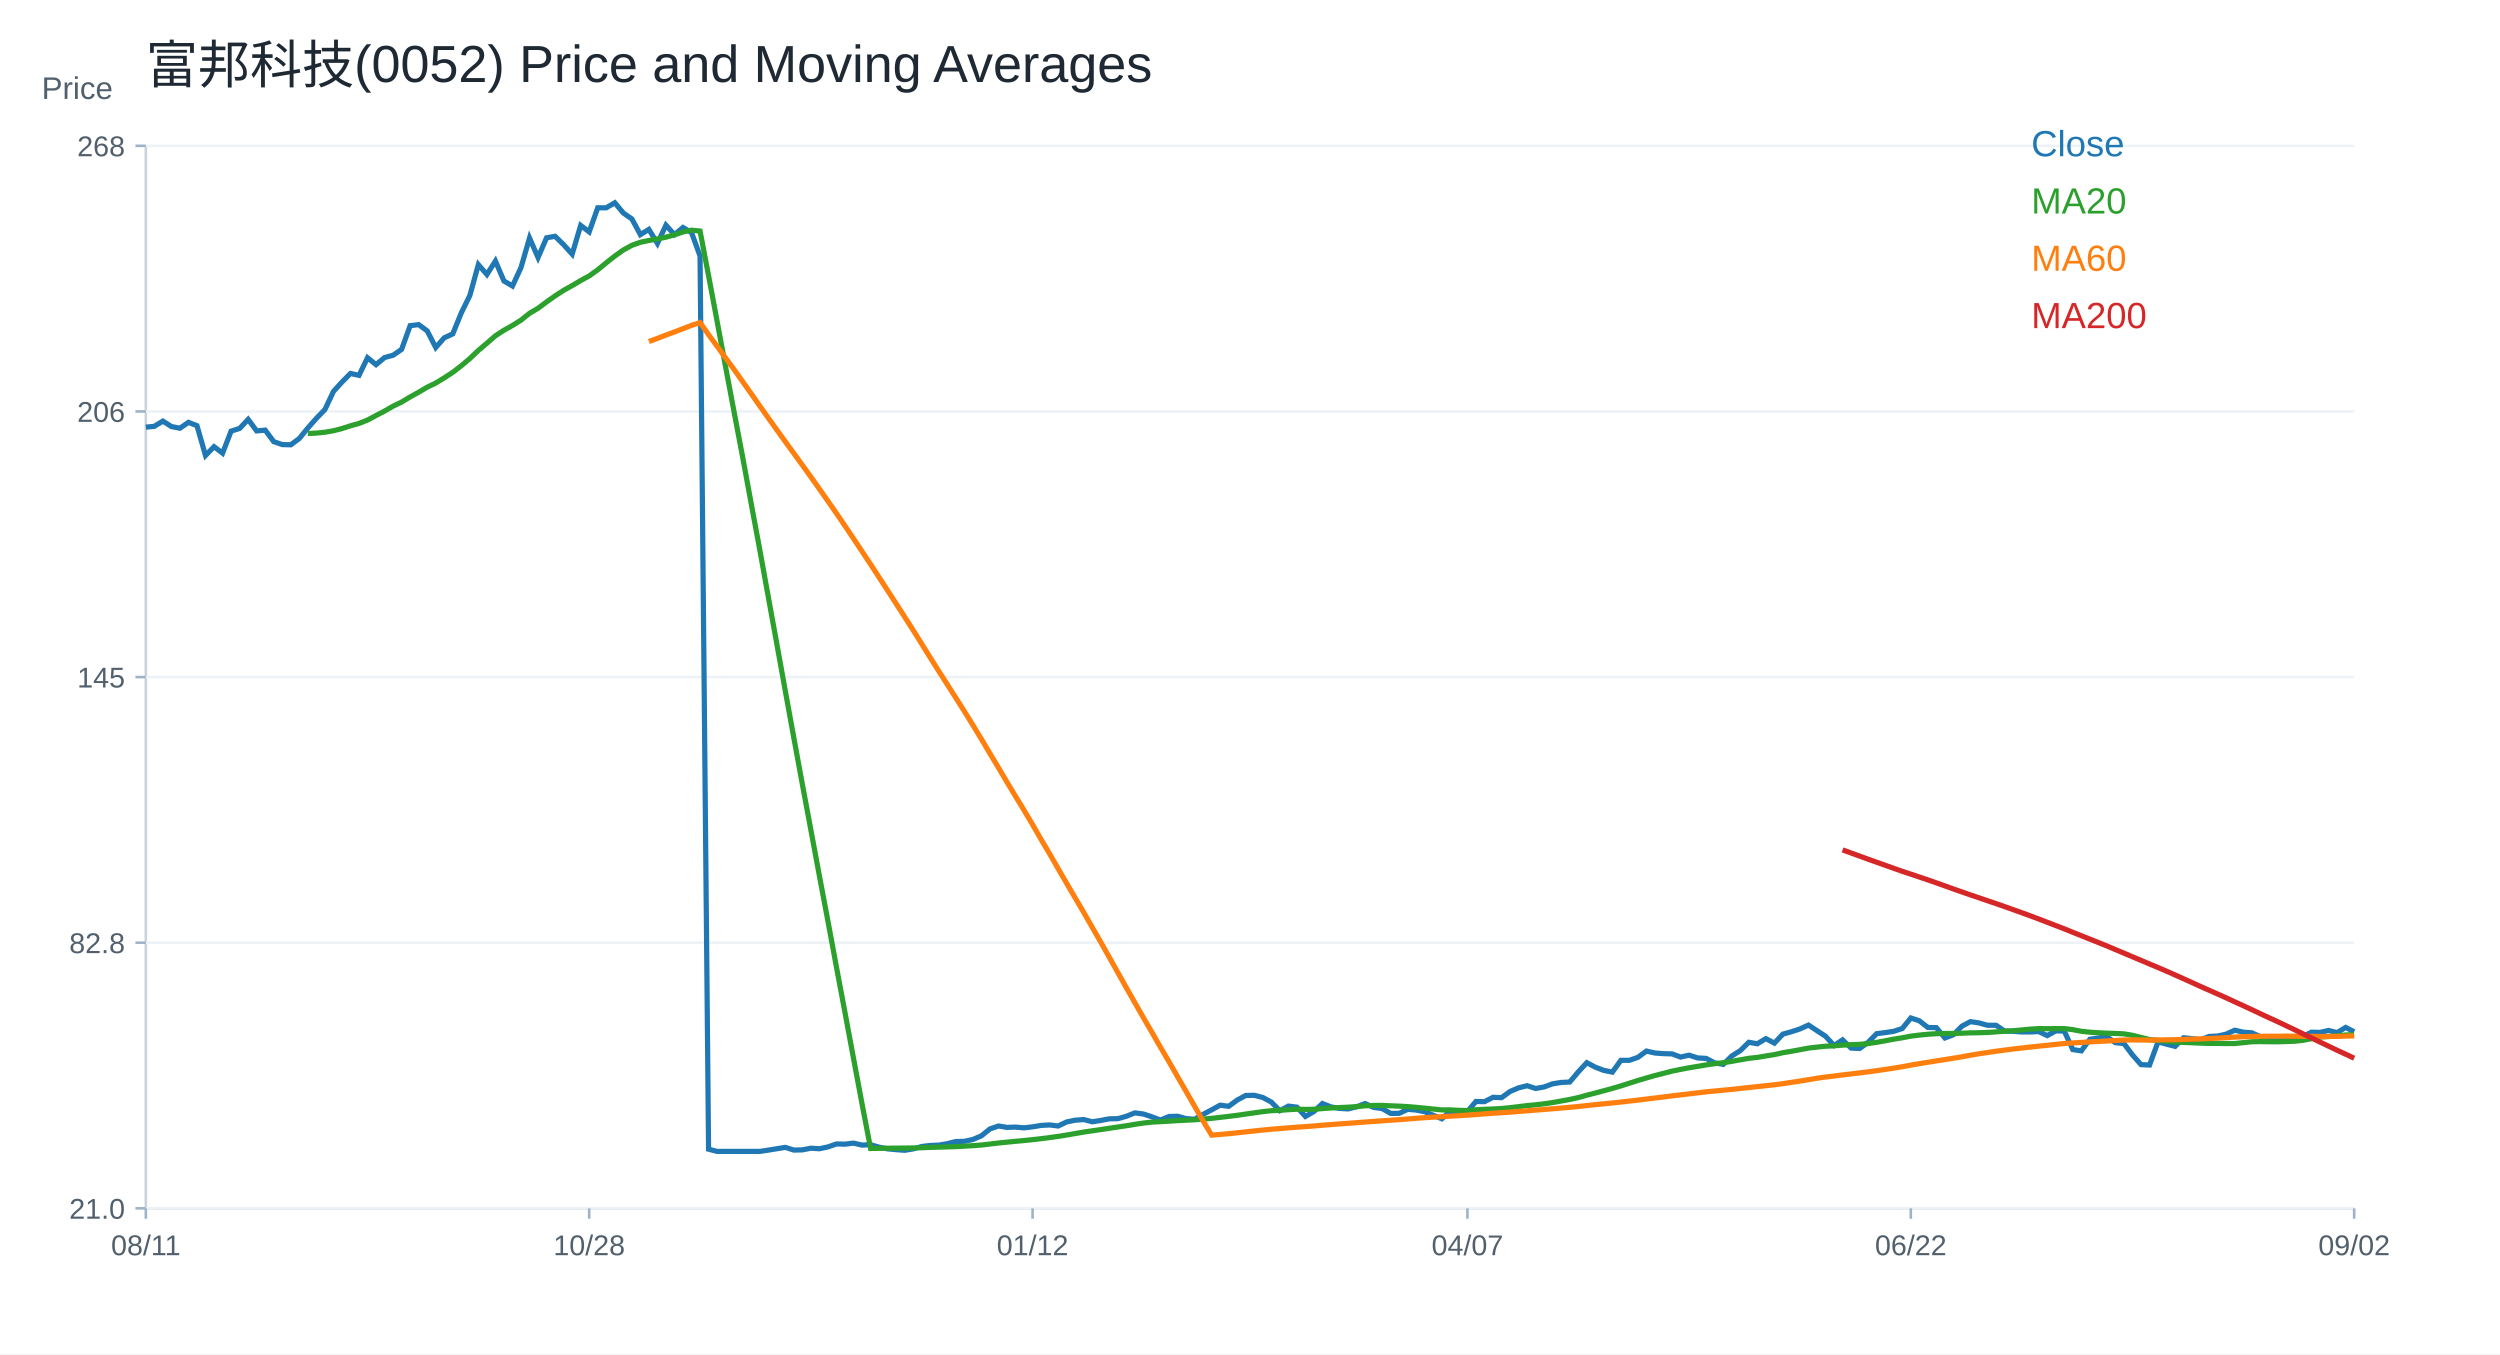
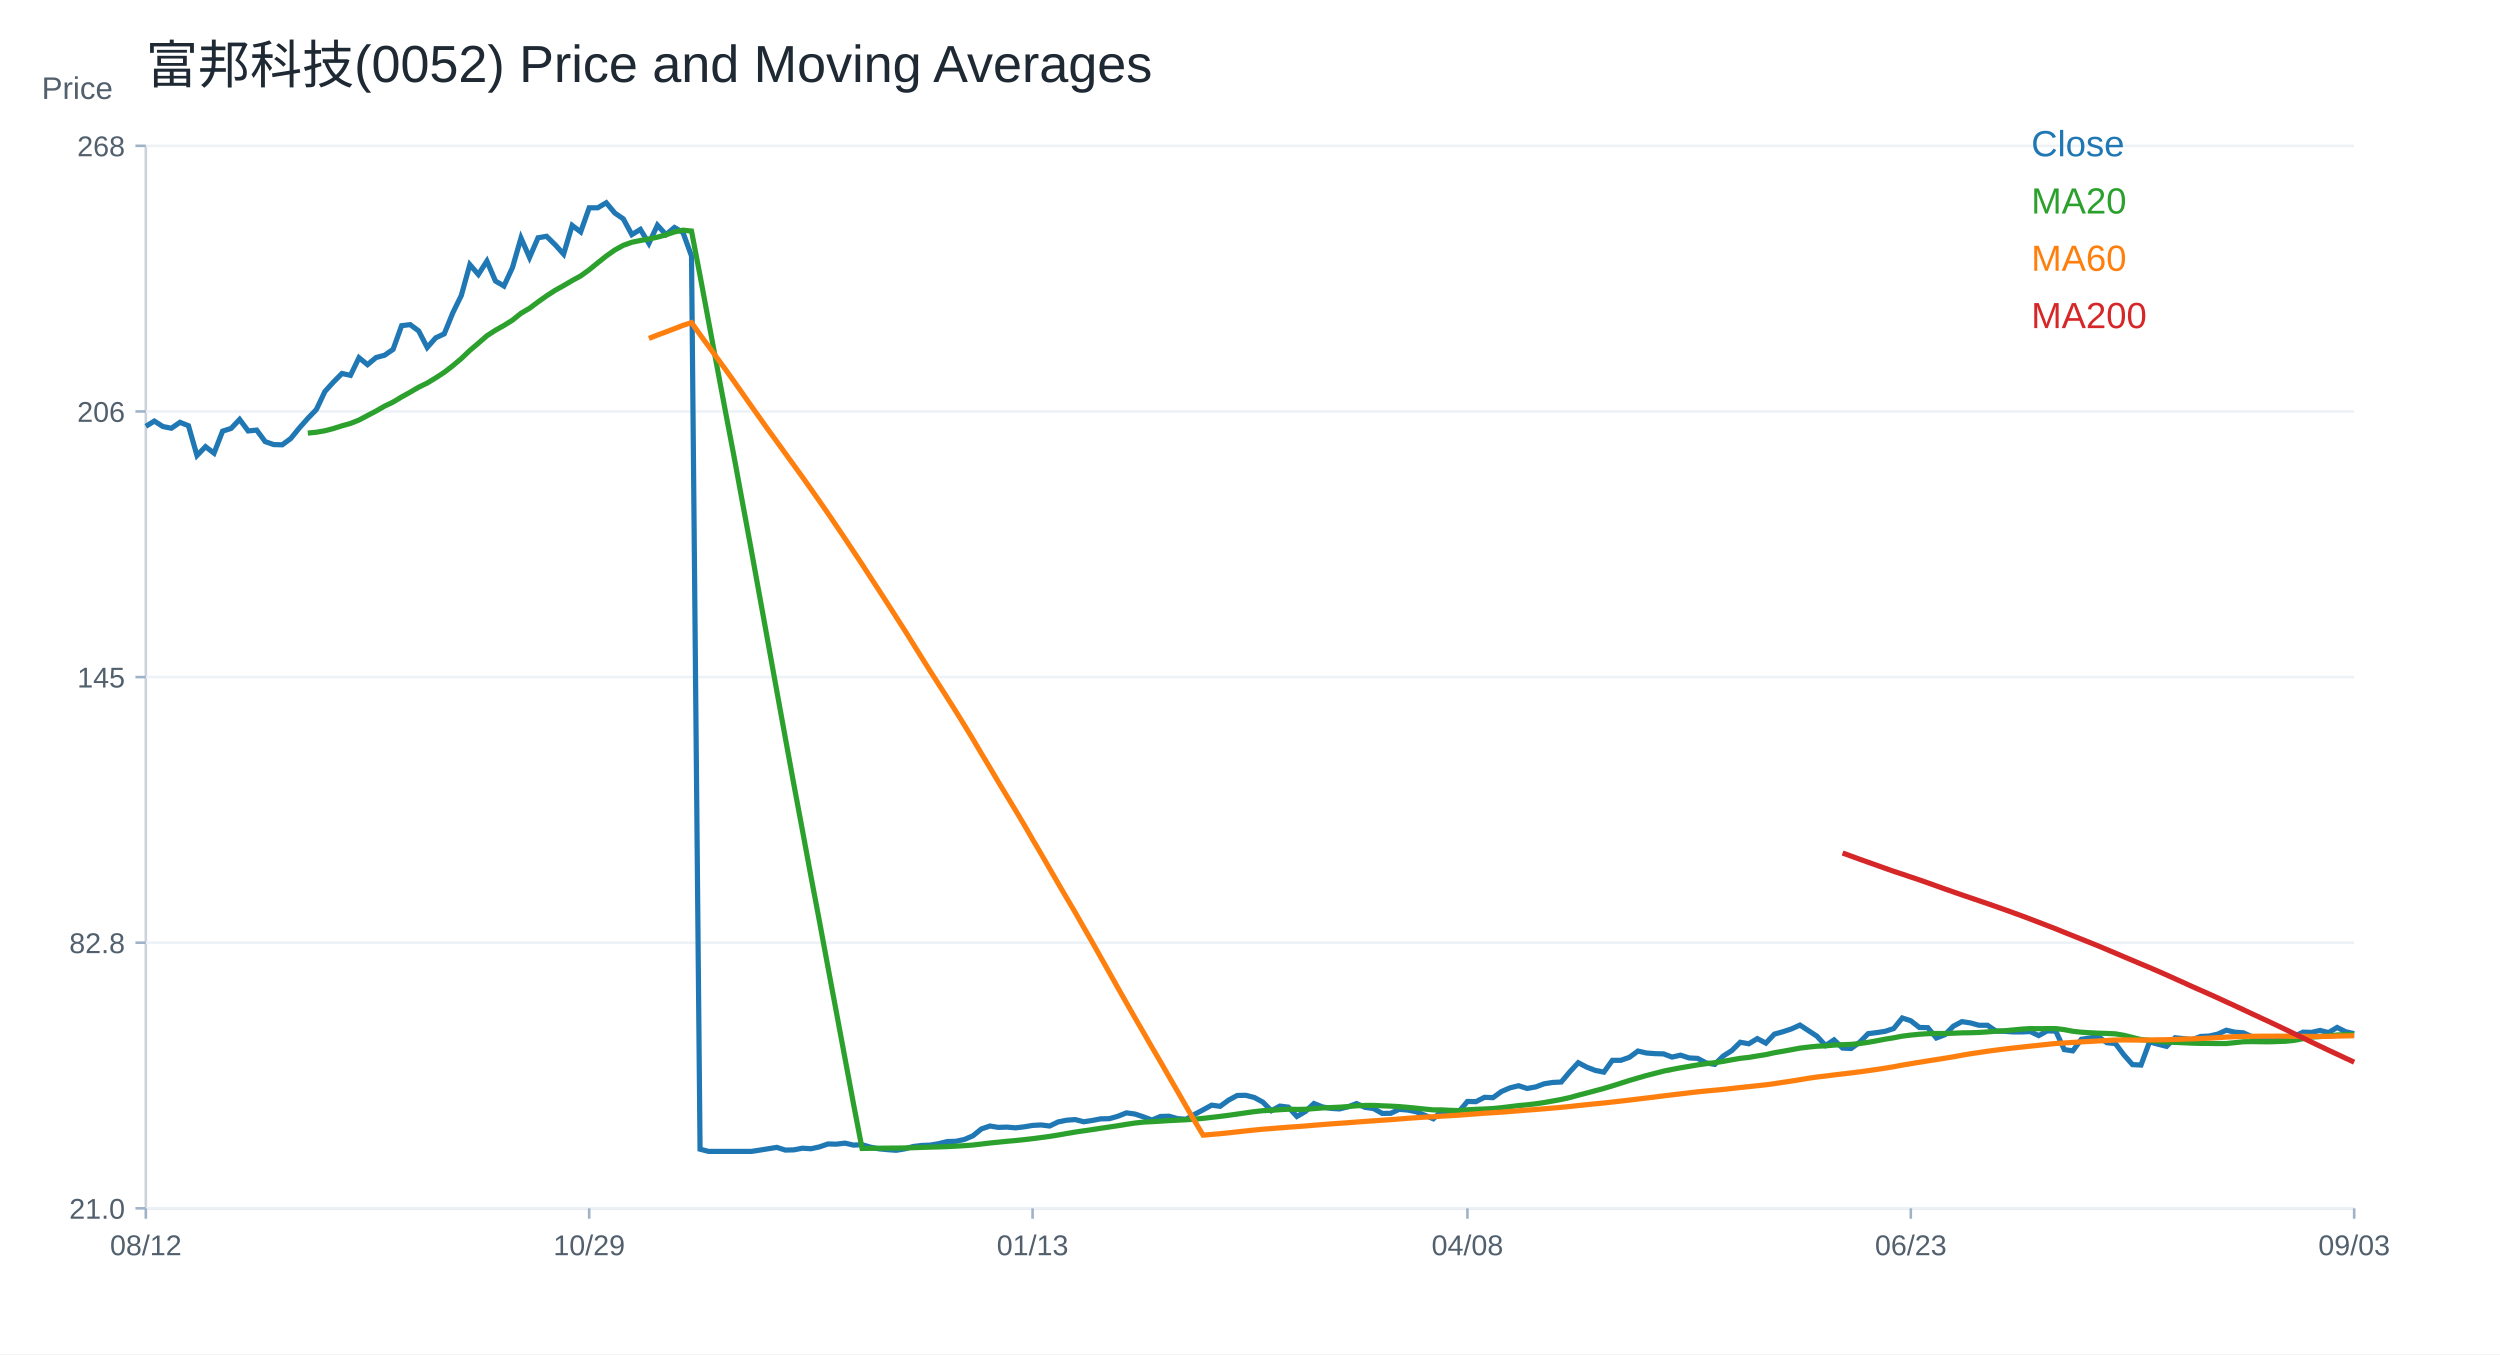
<svg xmlns="http://www.w3.org/2000/svg" width="960" height="520" viewBox="0 0 960 520">
  <rect width="100%" height="100%" fill="white" />
  <text x="56.00" y="32.00" font-size="20" font-family="Arial" fill="#1f2933" text-anchor="start">富邦科技(0052) Price and Moving Averages</text>
  <line x1="56" y1="464" x2="904" y2="464" stroke="#cbd2d9" />
  <line x1="56" y1="56" x2="56" y2="464" stroke="#cbd2d9" />
  <text x="16.00" y="38.00" font-size="12" font-family="Arial" fill="#52606d" text-anchor="start">Price</text>
  <line x1="56" y1="464.00" x2="904" y2="464.00" stroke="#edf2f7" />
  <line x1="52" y1="464.00" x2="56" y2="464.00" stroke="#9fb3c8" />
  <text x="48.00" y="468.00" font-size="11" font-family="Arial" fill="#52606d" text-anchor="end">21.0</text>
  <line x1="56" y1="362.00" x2="904" y2="362.00" stroke="#edf2f7" />
  <line x1="52" y1="362.00" x2="56" y2="362.00" stroke="#9fb3c8" />
  <text x="48.00" y="366.00" font-size="11" font-family="Arial" fill="#52606d" text-anchor="end">82.8</text>
  <line x1="56" y1="260.00" x2="904" y2="260.00" stroke="#edf2f7" />
  <line x1="52" y1="260.00" x2="56" y2="260.00" stroke="#9fb3c8" />
  <text x="48.00" y="264.00" font-size="11" font-family="Arial" fill="#52606d" text-anchor="end">145</text>
  <line x1="56" y1="158.00" x2="904" y2="158.00" stroke="#edf2f7" />
  <line x1="52" y1="158.00" x2="56" y2="158.00" stroke="#9fb3c8" />
  <text x="48.00" y="162.00" font-size="11" font-family="Arial" fill="#52606d" text-anchor="end">206</text>
  <line x1="56" y1="56.00" x2="904" y2="56.00" stroke="#edf2f7" />
  <line x1="52" y1="56.00" x2="56" y2="56.00" stroke="#9fb3c8" />
  <text x="48.00" y="60.00" font-size="11" font-family="Arial" fill="#52606d" text-anchor="end">268</text>
  <line x1="56.00" y1="464" x2="56.00" y2="468" stroke="#9fb3c8" />
-   <text x="56.00" y="482.00" font-size="11" font-family="Arial" fill="#52606d" text-anchor="middle">08/11</text>
+   <text x="56.00" y="482.00" font-size="11" font-family="Arial" fill="#52606d" text-anchor="middle">08/12</text>
  <line x1="226.25" y1="464" x2="226.25" y2="468" stroke="#9fb3c8" />
-   <text x="226.25" y="482.00" font-size="11" font-family="Arial" fill="#52606d" text-anchor="middle">10/28</text>
+   <text x="226.25" y="482.00" font-size="11" font-family="Arial" fill="#52606d" text-anchor="middle">10/29</text>
  <line x1="396.51" y1="464" x2="396.51" y2="468" stroke="#9fb3c8" />
-   <text x="396.51" y="482.00" font-size="11" font-family="Arial" fill="#52606d" text-anchor="middle">01/12</text>
+   <text x="396.51" y="482.00" font-size="11" font-family="Arial" fill="#52606d" text-anchor="middle">01/13</text>
  <line x1="563.49" y1="464" x2="563.49" y2="468" stroke="#9fb3c8" />
-   <text x="563.49" y="482.00" font-size="11" font-family="Arial" fill="#52606d" text-anchor="middle">04/07</text>
+   <text x="563.49" y="482.00" font-size="11" font-family="Arial" fill="#52606d" text-anchor="middle">04/08</text>
  <line x1="733.75" y1="464" x2="733.75" y2="468" stroke="#9fb3c8" />
-   <text x="733.75" y="482.00" font-size="11" font-family="Arial" fill="#52606d" text-anchor="middle">06/22</text>
+   <text x="733.75" y="482.00" font-size="11" font-family="Arial" fill="#52606d" text-anchor="middle">06/23</text>
  <line x1="904.00" y1="464" x2="904.00" y2="468" stroke="#9fb3c8" />
-   <text x="904.00" y="482.00" font-size="11" font-family="Arial" fill="#52606d" text-anchor="middle">09/02</text>
-   <polyline fill="none" stroke="#1f77b4" stroke-width="2" points="56.00,164.03 59.27,163.71 62.55,161.70 65.82,163.79 69.10,164.44 72.37,162.18 75.64,163.47 78.92,174.91 82.19,171.52 85.47,174.02 88.74,165.56 92.02,164.52 95.29,161.05 98.56,165.48 101.84,165.16 105.11,169.59 108.39,170.72 111.66,170.80 114.93,168.38 118.21,164.36 121.48,160.65 124.76,157.27 128.03,150.34 131.31,146.72 134.58,143.42 137.85,144.14 141.13,137.37 144.40,140.03 147.68,137.29 150.95,136.41 154.22,134.15 157.50,125.05 160.77,124.65 164.05,127.07 167.32,133.43 170.59,129.72 173.87,128.19 177.14,120.14 180.42,113.46 183.69,101.62 186.97,105.40 190.24,100.25 193.51,107.90 196.79,109.83 200.06,102.74 203.34,91.39 206.61,98.88 209.88,91.31 213.16,90.74 216.43,93.96 219.71,97.59 222.98,86.56 226.25,89.05 229.53,79.79 232.80,79.79 236.08,77.86 239.35,81.80 242.63,84.06 245.90,90.10 249.17,88.09 252.45,93.48 255.72,86.47 259.00,90.10 262.27,87.36 265.54,89.29 268.82,98.31 272.09,441.29 275.37,442.14 278.64,442.14 281.92,442.14 285.19,442.14 288.46,442.14 291.74,442.14 295.01,441.65 298.29,441.12 301.56,440.59 304.83,441.63 308.11,441.55 311.38,440.91 314.66,441.12 317.93,440.41 321.20,439.28 324.48,439.36 327.75,438.96 331.03,439.72 334.30,439.57 337.58,440.52 340.85,441.16 344.12,441.47 347.40,441.71 350.67,441.18 353.95,440.26 357.22,439.86 360.49,439.72 363.77,439.17 367.04,438.35 370.32,438.27 373.59,437.56 376.86,436.16 380.14,433.51 383.41,432.39 386.69,432.92 389.96,432.81 393.24,433.09 396.51,432.71 399.78,432.16 403.06,431.98 406.33,432.39 409.61,430.82 412.88,430.16 416.15,429.91 419.43,430.76 422.70,430.26 425.98,429.63 429.25,429.57 432.53,428.65 435.80,427.34 439.07,427.78 442.35,428.87 445.62,430.10 448.90,428.73 452.17,428.63 455.44,429.55 458.72,429.79 461.99,427.91 465.27,426.18 468.54,424.38 471.81,424.82 475.09,422.43 478.36,420.66 481.64,420.60 484.91,421.43 488.19,423.19 491.46,426.52 494.73,424.74 498.01,425.14 501.28,428.71 504.56,426.81 507.83,423.75 511.10,425.06 514.38,425.62 517.65,425.83 520.93,425.01 524.20,423.77 527.47,425.23 530.75,425.69 534.02,427.55 537.30,427.51 540.57,425.98 543.85,426.27 547.12,426.91 550.39,428.26 553.67,429.62 556.94,426.54 560.22,428.00 563.49,426.85 566.76,422.96 570.04,423.04 573.31,421.37 576.59,421.50 579.86,419.13 583.14,417.73 586.41,416.92 589.68,417.97 592.96,417.39 596.23,416.17 599.51,415.66 602.78,415.50 606.05,411.62 609.33,408.07 612.60,409.80 615.88,411.04 619.15,411.70 622.42,407.16 625.70,407.16 628.97,406.01 632.25,403.61 635.52,404.36 638.80,404.60 642.07,404.69 645.34,405.92 648.62,405.18 651.89,406.25 655.17,406.42 658.44,408.15 661.71,408.73 664.99,405.51 668.26,403.45 671.54,400.23 674.81,400.81 678.08,398.83 681.36,400.56 684.63,397.10 687.91,396.19 691.18,395.11 694.46,393.63 697.73,395.78 701.00,397.92 704.28,401.47 707.55,399.32 710.83,402.46 714.10,402.62 717.37,400.23 720.65,396.93 723.92,396.52 727.20,396.02 730.47,394.95 733.75,390.91 737.02,391.98 740.29,394.54 743.57,394.62 746.84,398.58 750.12,397.34 753.39,394.04 756.66,392.31 759.94,392.80 763.21,393.71 766.49,393.71 769.76,395.94 773.03,396.02 776.31,396.27 779.58,396.27 782.86,396.11 786.13,397.67 789.41,395.86 792.68,395.94 795.95,403.04 799.23,403.53 802.50,399.08 805.78,398.58 809.05,398.09 812.32,400.40 815.60,400.73 818.87,405.10 822.15,408.81 825.42,408.98 828.69,400.07 831.97,400.97 835.24,401.80 838.52,398.50 841.79,398.83 845.07,399.24 848.34,398.00 851.61,397.84 854.89,397.10 858.16,395.61 861.44,396.35 864.71,396.60 867.98,398.09 871.26,399.32 874.53,398.83 877.81,398.17 881.08,398.66 884.36,397.92 887.63,396.35 890.90,396.44 894.18,395.69 897.45,396.52 900.73,394.54 904.00,396.19" />
+   <text x="904.00" y="482.00" font-size="11" font-family="Arial" fill="#52606d" text-anchor="middle">09/03</text>
+   <polyline fill="none" stroke="#1f77b4" stroke-width="2" points="56.00,163.71 59.27,161.70 62.55,163.79 65.82,164.44 69.10,162.18 72.37,163.47 75.64,174.91 78.92,171.52 82.19,174.02 85.47,165.56 88.74,164.52 92.02,161.05 95.29,165.48 98.56,165.16 101.84,169.59 105.11,170.72 108.39,170.80 111.66,168.38 114.93,164.36 118.21,160.65 121.48,157.27 124.76,150.34 128.03,146.72 131.31,143.42 134.58,144.14 137.85,137.37 141.13,140.03 144.40,137.29 147.68,136.41 150.95,134.15 154.22,125.05 157.50,124.65 160.77,127.07 164.05,133.43 167.32,129.72 170.59,128.19 173.87,120.14 177.14,113.46 180.42,101.62 183.69,105.40 186.97,100.25 190.24,107.90 193.51,109.83 196.79,102.74 200.06,91.39 203.34,98.88 206.61,91.31 209.88,90.74 213.16,93.96 216.43,97.59 219.71,86.56 222.98,89.05 226.25,79.79 229.53,79.79 232.80,77.86 236.08,81.80 239.35,84.06 242.63,90.10 245.90,88.09 249.17,93.48 252.45,86.47 255.72,90.10 259.00,87.36 262.27,89.29 265.54,98.31 268.82,441.29 272.09,442.14 275.37,442.14 278.64,442.14 281.92,442.14 285.19,442.14 288.46,442.14 291.74,441.65 295.01,441.12 298.29,440.59 301.56,441.63 304.83,441.55 308.11,440.91 311.38,441.12 314.66,440.41 317.93,439.28 321.20,439.36 324.48,438.96 327.75,439.72 331.03,439.57 334.30,440.52 337.58,441.16 340.85,441.47 344.12,441.71 347.40,441.18 350.67,440.26 353.95,439.86 357.22,439.72 360.49,439.17 363.77,438.35 367.04,438.27 370.32,437.56 373.59,436.16 376.86,433.51 380.14,432.39 383.41,432.92 386.69,432.81 389.96,433.09 393.24,432.71 396.51,432.16 399.78,431.98 403.06,432.39 406.33,430.82 409.61,430.16 412.88,429.91 416.15,430.76 419.43,430.26 422.70,429.63 425.98,429.57 429.25,428.65 432.53,427.34 435.80,427.78 439.07,428.87 442.35,430.10 445.62,428.73 448.90,428.63 452.17,429.55 455.44,429.79 458.72,427.91 461.99,426.18 465.27,424.38 468.54,424.82 471.81,422.43 475.09,420.66 478.36,420.60 481.64,421.43 484.91,423.19 488.19,426.52 491.46,424.74 494.73,425.14 498.01,428.71 501.28,426.81 504.56,423.75 507.83,425.06 511.10,425.62 514.38,425.83 517.65,425.01 520.93,423.77 524.20,425.23 527.47,425.69 530.75,427.55 534.02,427.51 537.30,425.98 540.57,426.27 543.85,426.91 547.12,428.26 550.39,429.62 553.67,426.54 556.94,428.00 560.22,426.85 563.49,422.96 566.76,423.04 570.04,421.37 573.31,421.50 576.59,419.13 579.86,417.73 583.14,416.92 586.41,417.97 589.68,417.39 592.96,416.17 596.23,415.66 599.51,415.50 602.78,411.62 606.05,408.07 609.33,409.80 612.60,411.04 615.88,411.70 619.15,407.16 622.42,407.16 625.70,406.01 628.97,403.61 632.25,404.36 635.52,404.60 638.80,404.69 642.07,405.92 645.34,405.18 648.62,406.25 651.89,406.42 655.17,408.15 658.44,408.73 661.71,405.51 664.99,403.45 668.26,400.23 671.54,400.81 674.81,398.83 678.08,400.56 681.36,397.10 684.63,396.19 687.91,395.11 691.18,393.63 694.46,395.78 697.73,397.92 701.00,401.47 704.28,399.32 707.55,402.46 710.83,402.62 714.10,400.23 717.37,396.93 720.65,396.52 723.92,396.02 727.20,394.95 730.47,390.91 733.75,391.98 737.02,394.54 740.29,394.62 743.57,398.58 746.84,397.34 750.12,394.04 753.39,392.31 756.66,392.80 759.94,393.71 763.21,393.71 766.49,395.94 769.76,396.02 773.03,396.27 776.31,396.27 779.58,396.11 782.86,397.67 786.13,395.86 789.41,395.94 792.68,403.04 795.95,403.53 799.23,399.08 802.50,398.58 805.78,398.09 809.05,400.40 812.32,400.73 815.60,405.10 818.87,408.81 822.15,408.98 825.42,400.07 828.69,400.97 831.97,401.80 835.24,398.50 838.52,398.83 841.79,399.24 845.07,398.00 848.34,397.84 851.61,397.10 854.89,395.61 858.16,396.35 861.44,396.60 864.71,398.09 867.98,399.32 871.26,398.83 874.53,398.17 877.81,398.66 881.08,397.92 884.36,396.35 887.63,396.44 890.90,395.69 894.18,396.52 897.45,394.54 900.73,396.19 904.00,396.93" />
  <text x="780.00" y="60.00" font-size="14" font-family="Arial" fill="#1f77b4" text-anchor="start">Close</text>
-   <polyline fill="none" stroke="#2ca02c" stroke-width="2" points="118.21,166.47 121.48,166.30 124.76,165.98 128.03,165.41 131.31,164.56 134.58,163.51 137.85,162.60 141.13,161.30 144.40,159.56 147.68,157.84 150.95,155.96 154.22,154.39 157.50,152.42 160.77,150.60 164.05,148.68 167.32,147.09 170.59,145.10 173.87,142.97 177.14,140.44 180.42,137.69 183.69,134.56 186.97,131.79 190.24,128.94 193.51,126.82 196.79,124.98 200.06,122.94 203.34,120.30 206.61,118.38 209.88,115.94 213.16,113.62 216.43,111.49 219.71,109.67 222.98,107.74 226.25,105.96 229.53,103.60 232.80,100.92 236.08,98.32 239.35,96.00 242.63,94.20 245.90,93.03 249.17,92.35 252.45,91.76 255.72,91.07 259.00,90.18 262.27,89.06 265.54,88.38 268.82,88.73 272.09,105.85 275.37,123.39 278.64,140.96 281.92,158.37 285.19,175.60 288.46,193.38 291.74,211.03 295.01,229.13 298.29,247.19 301.56,265.33 304.83,283.32 308.11,301.19 311.38,318.73 314.66,336.39 317.93,353.73 321.20,371.37 324.48,388.84 327.75,406.42 331.03,423.94 334.30,441.00 337.58,440.96 340.85,440.91 344.12,440.88 347.40,440.86 350.67,440.81 353.95,440.72 357.22,440.60 360.49,440.50 363.77,440.41 367.04,440.30 370.32,440.13 373.59,439.93 376.86,439.69 380.14,439.31 383.41,438.91 386.69,438.59 389.96,438.26 393.24,437.97 396.51,437.62 399.78,437.25 403.06,436.82 406.33,436.38 409.61,435.85 412.88,435.27 416.15,434.71 419.43,434.23 422.70,433.75 425.98,433.25 429.25,432.77 432.53,432.28 435.80,431.74 439.07,431.25 442.35,430.89 445.62,430.72 448.90,430.53 452.17,430.32 455.44,430.16 458.72,429.99 461.99,429.75 465.27,429.45 468.54,429.07 471.81,428.69 475.09,428.27 478.36,427.80 481.64,427.33 484.91,426.87 488.19,426.51 491.46,426.36 494.73,426.12 498.01,425.94 501.28,426.01 504.56,425.96 507.83,425.70 511.10,425.45 514.38,425.30 517.65,425.16 520.93,424.93 524.20,424.63 527.47,424.49 530.75,424.47 534.02,424.63 537.30,424.76 540.57,424.94 543.85,425.22 547.12,425.54 550.39,425.88 553.67,426.20 556.94,426.20 560.22,426.36 563.49,426.45 566.76,426.16 570.04,425.97 573.31,425.85 576.59,425.67 579.86,425.35 583.14,424.95 586.41,424.54 589.68,424.25 592.96,423.86 596.23,423.38 599.51,422.79 602.78,422.19 606.05,421.47 609.33,420.56 612.60,419.71 615.88,418.84 619.15,417.95 622.42,416.98 625.70,415.94 628.97,414.90 632.25,413.93 635.52,412.99 638.80,412.16 642.07,411.31 645.34,410.65 648.62,410.03 651.89,409.49 655.17,408.92 658.44,408.45 661.71,408.08 664.99,407.57 668.26,406.97 671.54,406.40 674.81,406.04 678.08,405.49 681.36,404.97 684.63,404.24 687.91,403.69 691.18,403.09 694.46,402.47 697.73,402.08 701.00,401.75 704.28,401.60 707.55,401.33 710.83,401.16 714.10,401.03 717.37,400.73 720.65,400.25 723.92,399.67 727.20,399.03 730.47,398.51 733.75,397.88 737.02,397.47 740.29,397.15 743.57,396.94 746.84,396.84 750.12,396.86 753.39,396.75 756.66,396.61 759.94,396.57 763.21,396.46 766.49,396.25 769.76,395.98 773.03,395.81 776.31,395.50 779.58,395.19 782.86,394.98 786.13,395.02 789.41,394.98 792.68,394.98 795.95,395.38 799.23,396.01 802.50,396.37 805.78,396.57 809.05,396.74 812.32,396.84 815.60,397.00 818.87,397.56 822.15,398.38 825.42,399.19 828.69,399.51 831.97,399.87 835.24,400.16 838.52,400.29 841.79,400.42 845.07,400.57 848.34,400.66 851.61,400.67 854.89,400.73 858.16,400.71 861.44,400.38 864.71,400.03 867.98,399.98 871.26,400.02 874.53,400.06 877.81,399.95 881.08,399.84 884.36,399.48 887.63,398.86 890.90,398.23 894.18,398.02 897.45,397.79 900.73,397.43 904.00,397.31" />
+   <polyline fill="none" stroke="#2ca02c" stroke-width="2" points="118.21,166.30 121.48,165.98 124.76,165.41 128.03,164.56 131.31,163.51 134.58,162.60 137.85,161.30 141.13,159.56 144.40,157.84 147.68,155.96 150.95,154.39 154.22,152.42 157.50,150.60 160.77,148.68 164.05,147.09 167.32,145.10 170.59,142.97 173.87,140.44 177.14,137.69 180.42,134.56 183.69,131.79 186.97,128.94 190.24,126.82 193.51,124.98 196.79,122.94 200.06,120.30 203.34,118.38 206.61,115.94 209.88,113.62 213.16,111.49 216.43,109.67 219.71,107.74 222.98,105.96 226.25,103.60 229.53,100.92 232.80,98.32 236.08,96.00 239.35,94.20 242.63,93.03 245.90,92.35 249.17,91.76 252.45,91.07 255.72,90.18 259.00,89.06 262.27,88.38 265.54,88.73 268.82,105.85 272.09,123.39 275.37,140.96 278.64,158.37 281.92,175.60 285.19,193.38 288.46,211.03 291.74,229.13 295.01,247.19 298.29,265.33 301.56,283.32 304.83,301.19 308.11,318.73 311.38,336.39 314.66,353.73 317.93,371.37 321.20,388.84 324.48,406.42 327.75,423.94 331.03,441.00 334.30,440.96 337.58,440.91 340.85,440.88 344.12,440.86 347.40,440.81 350.67,440.72 353.95,440.60 357.22,440.50 360.49,440.41 363.77,440.30 367.04,440.13 370.32,439.93 373.59,439.69 376.86,439.31 380.14,438.91 383.41,438.59 386.69,438.26 389.96,437.97 393.24,437.62 396.51,437.25 399.78,436.82 403.06,436.38 406.33,435.85 409.61,435.27 412.88,434.71 416.15,434.23 419.43,433.75 422.70,433.25 425.98,432.77 429.25,432.28 432.53,431.74 435.80,431.25 439.07,430.89 442.35,430.72 445.62,430.53 448.90,430.32 452.17,430.16 455.44,429.99 458.72,429.75 461.99,429.45 465.27,429.07 468.54,428.69 471.81,428.27 475.09,427.80 478.36,427.33 481.64,426.87 484.91,426.51 488.19,426.36 491.46,426.12 494.73,425.94 498.01,426.01 501.28,425.96 504.56,425.70 507.83,425.45 511.10,425.30 514.38,425.16 517.65,424.93 520.93,424.63 524.20,424.49 527.47,424.47 530.75,424.63 534.02,424.76 537.30,424.94 540.57,425.22 543.85,425.54 547.12,425.88 550.39,426.20 553.67,426.20 556.94,426.36 560.22,426.45 563.49,426.16 566.76,425.97 570.04,425.85 573.31,425.67 576.59,425.35 579.86,424.95 583.14,424.54 586.41,424.25 589.68,423.86 592.96,423.38 596.23,422.79 599.51,422.19 602.78,421.47 606.05,420.56 609.33,419.71 612.60,418.84 615.88,417.95 619.15,416.98 622.42,415.94 625.70,414.90 628.97,413.93 632.25,412.99 635.52,412.16 638.80,411.31 642.07,410.65 645.34,410.03 648.62,409.49 651.89,408.92 655.17,408.45 658.44,408.08 661.71,407.57 664.99,406.97 668.26,406.40 671.54,406.04 674.81,405.49 678.08,404.97 681.36,404.24 684.63,403.69 687.91,403.09 691.18,402.47 694.46,402.08 697.73,401.75 701.00,401.60 704.28,401.33 707.55,401.16 710.83,401.03 714.10,400.73 717.37,400.25 720.65,399.67 723.92,399.03 727.20,398.51 730.47,397.88 733.75,397.47 737.02,397.15 740.29,396.94 743.57,396.84 746.84,396.86 750.12,396.75 753.39,396.61 756.66,396.57 759.94,396.46 763.21,396.25 766.49,395.98 769.76,395.81 773.03,395.50 776.31,395.19 779.58,394.98 782.86,395.02 786.13,394.98 789.41,394.98 792.68,395.38 795.95,396.01 799.23,396.37 802.50,396.57 805.78,396.74 809.05,396.84 812.32,397.00 815.60,397.56 818.87,398.38 822.15,399.19 825.42,399.51 828.69,399.87 831.97,400.16 835.24,400.29 838.52,400.42 841.79,400.57 845.07,400.66 848.34,400.67 851.61,400.73 854.89,400.71 858.16,400.38 861.44,400.03 864.71,399.98 867.98,400.02 871.26,400.06 874.53,399.95 877.81,399.84 881.08,399.48 884.36,398.86 887.63,398.23 890.90,398.02 894.18,397.79 897.45,397.43 900.73,397.31 904.00,397.22" />
  <text x="780.00" y="82.00" font-size="14" font-family="Arial" fill="#2ca02c" text-anchor="start">MA20</text>
-   <polyline fill="none" stroke="#ff7f0e" stroke-width="2" points="249.17,131.13 252.45,129.95 255.72,128.66 259.00,127.47 262.27,126.20 265.54,124.94 268.82,123.88 272.09,128.51 275.37,132.96 278.64,137.47 281.92,141.94 285.19,146.55 288.46,151.18 291.74,155.86 295.01,160.47 298.29,165.07 301.56,169.58 304.83,174.10 308.11,178.61 311.38,183.15 314.66,187.77 317.93,192.43 321.20,197.13 324.48,201.95 327.75,206.82 331.03,211.75 334.30,216.68 337.58,221.73 340.85,226.75 344.12,231.82 347.40,236.91 350.67,242.02 353.95,247.28 357.22,252.53 360.49,257.74 363.77,262.84 367.04,267.98 370.32,273.15 373.59,278.44 376.86,283.82 380.14,289.35 383.41,294.80 386.69,300.34 389.96,305.76 393.24,311.15 396.51,316.65 399.78,322.33 403.06,327.88 406.33,333.56 409.61,339.23 412.88,344.83 416.15,350.37 419.43,356.11 422.70,361.80 425.98,367.63 429.25,373.46 432.53,379.30 435.80,385.06 439.07,390.79 442.35,396.44 445.62,402.14 448.90,407.72 452.17,413.43 455.44,419.08 458.72,424.79 461.99,430.44 465.27,435.90 468.54,435.62 471.81,435.33 475.09,435.00 478.36,434.64 481.64,434.28 484.91,433.94 488.19,433.62 491.46,433.37 494.73,433.10 498.01,432.84 501.28,432.62 504.56,432.38 507.83,432.09 511.10,431.83 514.38,431.58 517.65,431.35 520.93,431.12 524.20,430.86 527.47,430.62 530.75,430.39 534.02,430.17 537.30,429.95 540.57,429.69 543.85,429.43 547.12,429.19 550.39,428.99 553.67,428.82 556.94,428.60 560.22,428.42 563.49,428.22 566.76,427.97 570.04,427.73 573.31,427.48 576.59,427.28 579.86,427.06 583.14,426.81 586.41,426.54 589.68,426.29 592.96,426.03 596.23,425.77 599.51,425.50 602.78,425.21 606.05,424.89 609.33,424.53 612.60,424.19 615.88,423.86 619.15,423.55 622.42,423.18 625.70,422.81 628.97,422.43 632.25,422.03 635.52,421.64 638.80,421.24 642.07,420.81 645.34,420.43 648.62,420.04 651.89,419.65 655.17,419.27 658.44,418.94 661.71,418.64 664.99,418.33 668.26,417.97 671.54,417.60 674.81,417.27 678.08,416.91 681.36,416.56 684.63,416.13 687.91,415.62 691.18,415.13 694.46,414.60 697.73,414.05 701.00,413.57 704.28,413.20 707.55,412.77 710.83,412.39 714.10,412.00 717.37,411.59 720.65,411.14 723.92,410.66 727.20,410.17 730.47,409.62 733.75,409.01 737.02,408.45 740.29,407.92 743.57,407.38 746.84,406.88 750.12,406.35 753.39,405.81 756.66,405.21 759.94,404.64 763.21,404.16 766.49,403.67 769.76,403.24 773.03,402.82 776.31,402.44 779.58,402.08 782.86,401.73 786.13,401.39 789.41,401.04 792.68,400.70 795.95,400.49 799.23,400.29 802.50,400.08 805.78,399.92 809.05,399.73 812.32,399.55 815.60,399.37 818.87,399.33 822.15,399.36 825.42,399.41 828.69,399.35 831.97,399.29 835.24,399.25 838.52,399.14 841.79,399.02 845.07,398.93 848.34,398.79 851.61,398.65 854.89,398.46 858.16,398.24 861.44,398.09 864.71,397.98 867.98,397.94 871.26,397.91 874.53,397.91 877.81,397.88 881.08,397.90 884.36,397.93 887.63,397.95 890.90,398.00 894.18,398.00 897.45,397.97 900.73,397.86 904.00,397.80" />
+   <polyline fill="none" stroke="#ff7f0e" stroke-width="2" points="249.17,129.95 252.45,128.66 255.72,127.47 259.00,126.20 262.27,124.94 265.54,123.88 268.82,128.51 272.09,132.96 275.37,137.47 278.64,141.94 281.92,146.55 285.19,151.18 288.46,155.86 291.74,160.47 295.01,165.07 298.29,169.58 301.56,174.10 304.83,178.61 308.11,183.15 311.38,187.77 314.66,192.43 317.93,197.13 321.20,201.95 324.48,206.82 327.75,211.75 331.03,216.68 334.30,221.73 337.58,226.75 340.85,231.82 344.12,236.91 347.40,242.02 350.67,247.28 353.95,252.53 357.22,257.74 360.49,262.84 363.77,267.98 367.04,273.15 370.32,278.44 373.59,283.82 376.86,289.35 380.14,294.80 383.41,300.34 386.69,305.76 389.96,311.15 393.24,316.65 396.51,322.33 399.78,327.88 403.06,333.56 406.33,339.23 409.61,344.83 412.88,350.37 416.15,356.11 419.43,361.80 422.70,367.63 425.98,373.46 429.25,379.30 432.53,385.06 435.80,390.79 439.07,396.44 442.35,402.14 445.62,407.72 448.90,413.43 452.17,419.08 455.44,424.79 458.72,430.44 461.99,435.90 465.27,435.62 468.54,435.33 471.81,435.00 475.09,434.64 478.36,434.28 481.64,433.94 484.91,433.62 488.19,433.37 491.46,433.10 494.73,432.84 498.01,432.62 501.28,432.38 504.56,432.09 507.83,431.83 511.10,431.58 514.38,431.35 517.65,431.12 520.93,430.86 524.20,430.62 527.47,430.39 530.75,430.17 534.02,429.95 537.30,429.69 540.57,429.43 543.85,429.19 547.12,428.99 550.39,428.82 553.67,428.60 556.94,428.42 560.22,428.22 563.49,427.97 566.76,427.73 570.04,427.48 573.31,427.28 576.59,427.06 579.86,426.81 583.14,426.54 586.41,426.29 589.68,426.03 592.96,425.77 596.23,425.50 599.51,425.21 602.78,424.89 606.05,424.53 609.33,424.19 612.60,423.86 615.88,423.55 619.15,423.18 622.42,422.81 625.70,422.43 628.97,422.03 632.25,421.64 635.52,421.24 638.80,420.81 642.07,420.43 645.34,420.04 648.62,419.65 651.89,419.27 655.17,418.94 658.44,418.64 661.71,418.33 664.99,417.97 668.26,417.60 671.54,417.27 674.81,416.91 678.08,416.56 681.36,416.13 684.63,415.62 687.91,415.13 691.18,414.60 694.46,414.05 697.73,413.57 701.00,413.20 704.28,412.77 707.55,412.39 710.83,412.00 714.10,411.59 717.37,411.14 720.65,410.66 723.92,410.17 727.20,409.62 730.47,409.01 733.75,408.45 737.02,407.92 740.29,407.38 743.57,406.88 746.84,406.35 750.12,405.81 753.39,405.21 756.66,404.64 759.94,404.16 763.21,403.67 766.49,403.24 769.76,402.82 773.03,402.44 776.31,402.08 779.58,401.73 782.86,401.39 786.13,401.04 789.41,400.70 792.68,400.49 795.95,400.29 799.23,400.08 802.50,399.92 805.78,399.73 809.05,399.55 812.32,399.37 815.60,399.33 818.87,399.36 822.15,399.41 825.42,399.35 828.69,399.29 831.97,399.25 835.24,399.14 838.52,399.02 841.79,398.93 845.07,398.79 848.34,398.65 851.61,398.46 854.89,398.24 858.16,398.09 861.44,397.98 864.71,397.94 867.98,397.91 871.26,397.91 874.53,397.88 877.81,397.90 881.08,397.93 884.36,397.95 887.63,398.00 890.90,398.00 894.18,397.97 897.45,397.86 900.73,397.80 904.00,397.71" />
  <text x="780.00" y="104.00" font-size="14" font-family="Arial" fill="#ff7f0e" text-anchor="start">MA60</text>
-   <polyline fill="none" stroke="#d62728" stroke-width="2" points="707.55,326.36 710.83,327.55 714.10,328.74 717.37,329.94 720.65,331.10 723.92,332.26 727.20,333.43 730.47,334.59 733.75,335.67 737.02,336.77 740.29,337.87 743.57,339.02 746.84,340.19 750.12,341.37 753.39,342.51 756.66,343.65 759.94,344.76 763.21,345.88 766.49,346.99 769.76,348.13 773.03,349.29 776.31,350.47 779.58,351.66 782.86,352.89 786.13,354.15 789.41,355.41 792.68,356.67 795.95,358.00 799.23,359.31 802.50,360.62 805.78,361.93 809.05,363.25 812.32,364.63 815.60,366.01 818.87,367.40 822.15,368.78 825.42,370.17 828.69,371.53 831.97,372.94 835.24,374.38 838.52,375.86 841.79,377.33 845.07,378.83 848.34,380.28 851.61,381.72 854.89,383.19 858.16,384.71 861.44,386.20 864.71,387.72 867.98,389.26 871.26,390.79 874.53,392.29 877.81,393.85 881.08,395.40 884.36,396.99 887.63,398.57 890.90,400.17 894.18,401.73 897.45,403.30 900.73,404.82 904.00,406.36" />
+   <polyline fill="none" stroke="#d62728" stroke-width="2" points="707.55,327.55 710.83,328.74 714.10,329.94 717.37,331.10 720.65,332.26 723.92,333.43 727.20,334.59 730.47,335.67 733.75,336.77 737.02,337.87 740.29,339.02 743.57,340.19 746.84,341.37 750.12,342.51 753.39,343.65 756.66,344.76 759.94,345.88 763.21,346.99 766.49,348.13 769.76,349.29 773.03,350.47 776.31,351.66 779.58,352.89 782.86,354.15 786.13,355.41 789.41,356.67 792.68,358.00 795.95,359.31 799.23,360.62 802.50,361.93 805.78,363.25 809.05,364.63 812.32,366.01 815.60,367.40 818.87,368.78 822.15,370.17 825.42,371.53 828.69,372.94 831.97,374.38 835.24,375.86 838.52,377.33 841.79,378.83 845.07,380.28 848.34,381.72 851.61,383.19 854.89,384.71 858.16,386.20 861.44,387.72 864.71,389.26 867.98,390.79 871.26,392.29 874.53,393.85 877.81,395.40 881.08,396.99 884.36,398.57 887.63,400.17 890.90,401.73 894.18,403.30 897.45,404.82 900.73,406.36 904.00,407.88" />
  <text x="780.00" y="126.00" font-size="14" font-family="Arial" fill="#d62728" text-anchor="start">MA200</text>
</svg>
